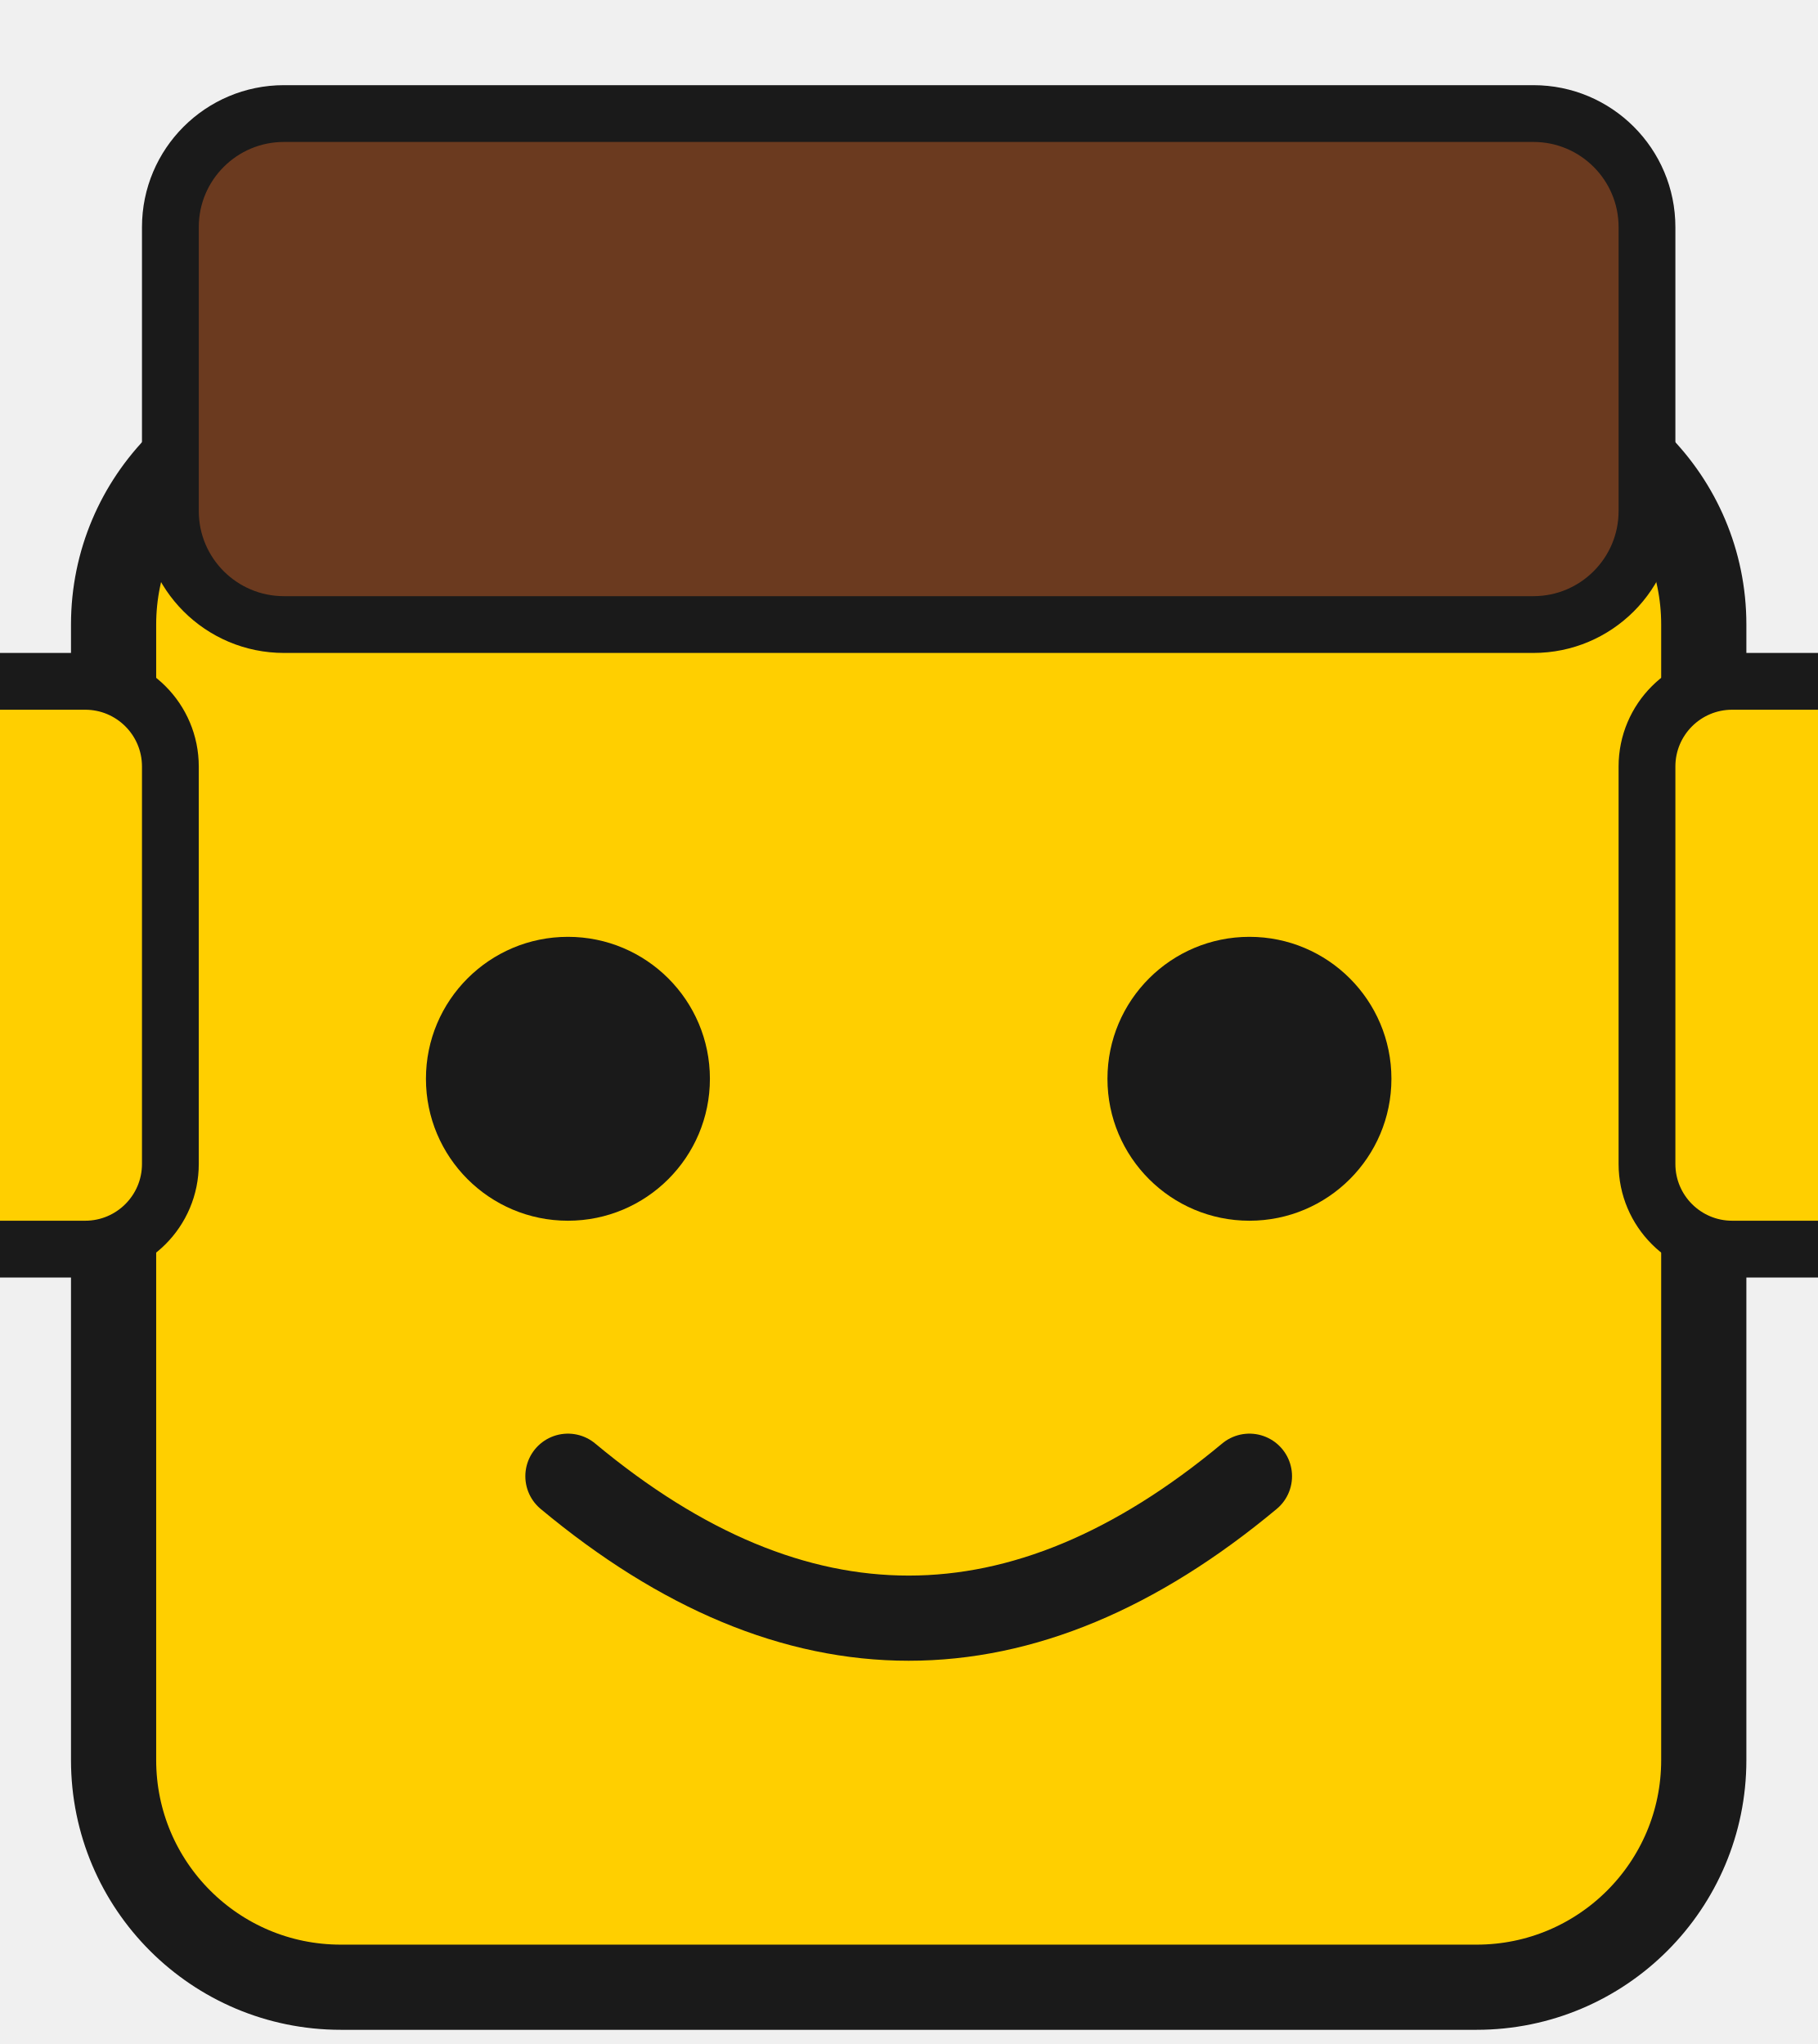
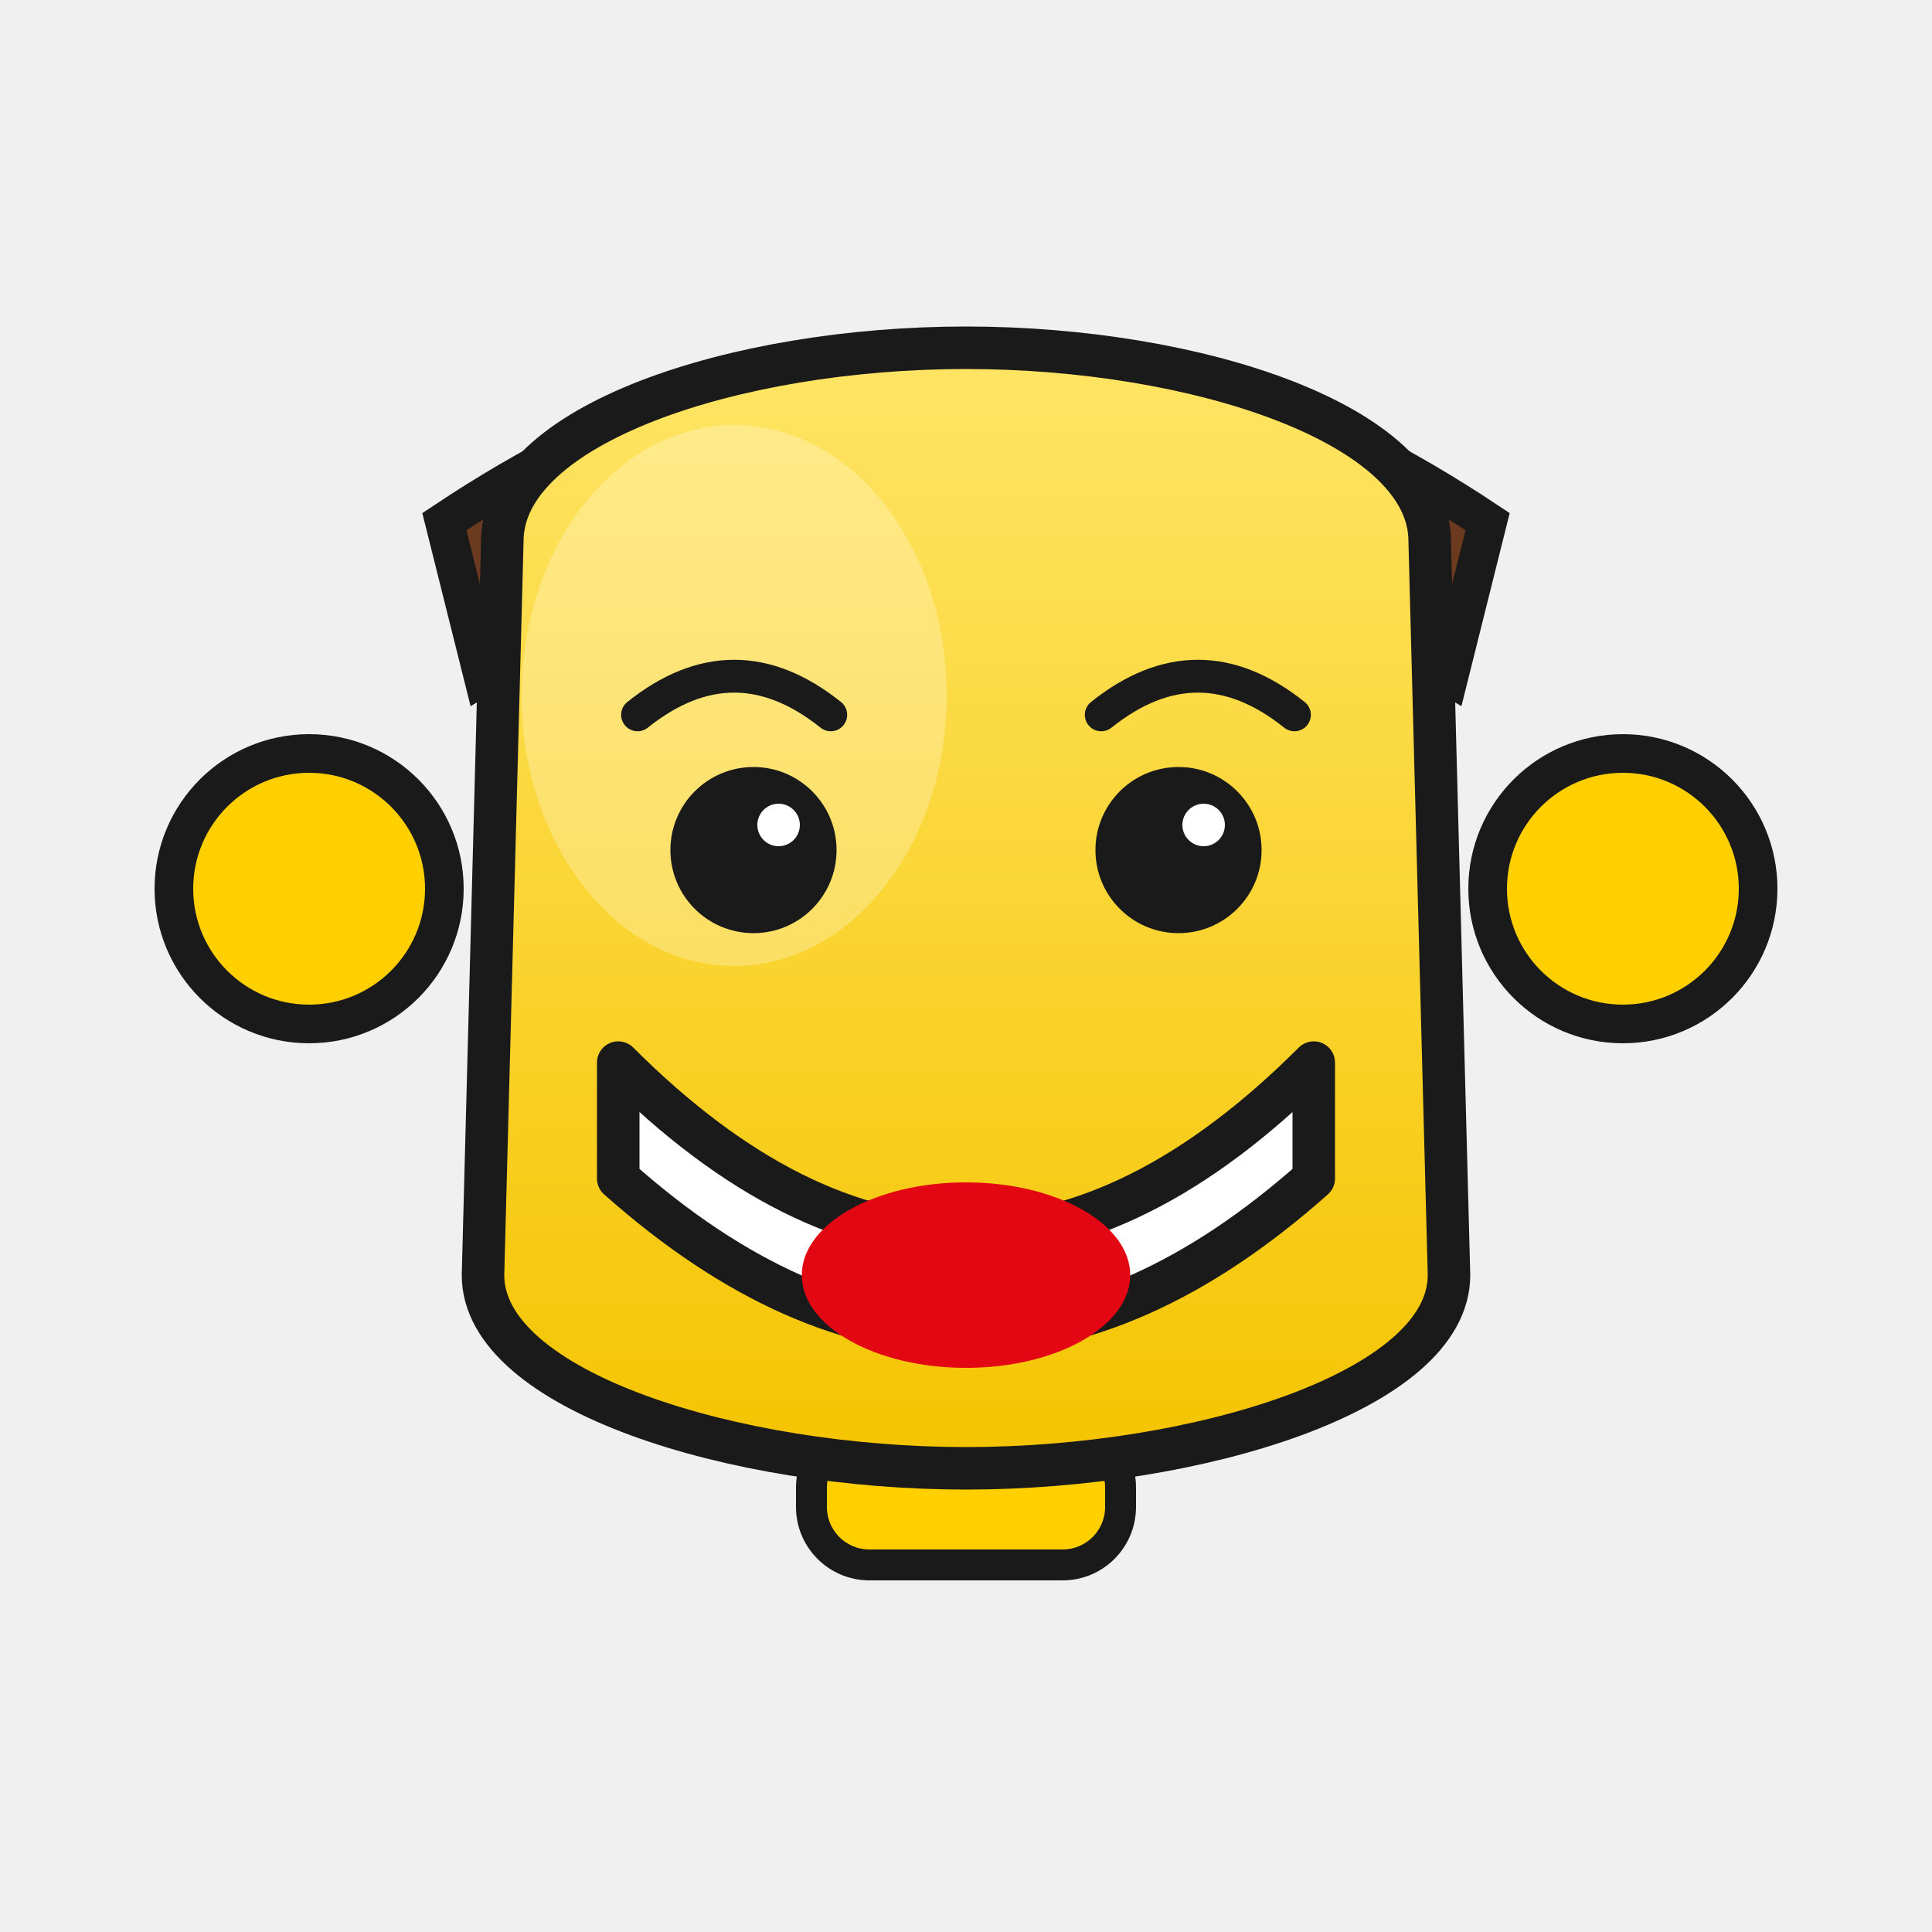
- <svg xmlns="http://www.w3.org/2000/svg" viewBox="18 14 64 72">
-   <rect x="22" y="28" width="56" height="56" rx="8" fill="#FFCF00" stroke="#1a1a1a" stroke-width="3" />
-   <rect x="24" y="18" width="52" height="18" rx="4" fill="#6B3A1F" stroke="#1a1a1a" stroke-width="2" />
-   <rect x="14" y="38" width="10" height="20" rx="3" fill="#FFCF00" stroke="#1a1a1a" stroke-width="2" />
-   <rect x="76" y="38" width="10" height="20" rx="3" fill="#FFCF00" stroke="#1a1a1a" stroke-width="2" />
-   <circle cx="38" cy="52" r="5" fill="#1a1a1a" />
-   <circle cx="62" cy="52" r="5" fill="#1a1a1a" />
-   <path d="M38 66 Q50 76 62 66" fill="none" stroke="#1a1a1a" stroke-width="3" stroke-linecap="round" />
+ <svg xmlns="http://www.w3.org/2000/svg" viewBox="0 0 100 100">
+   <defs>
+     <linearGradient id="ears-body" x1="0%" y1="0%" x2="0%" y2="100%">
+       <stop offset="0%" stop-color="#FFE566" />
+       <stop offset="100%" stop-color="#F5C400" />
+     </linearGradient>
+   </defs>
+   <path d="M 23 27 Q 50 9 77 27 L 75 35 Q 50 20 25 35 Z" fill="#6B3A1F" stroke="#1a1a1a" stroke-width="2" />
+   <circle cx="16" cy="46" r="7" fill="#FFCF00" stroke="#1a1a1a" stroke-width="2" />
+   <circle cx="84" cy="46" r="7" fill="#FFCF00" stroke="#1a1a1a" stroke-width="2" />
+   <rect x="42" y="74" width="16" height="7" rx="3" fill="#FFCF00" stroke="#1a1a1a" stroke-width="1.6" />
+   <path d="M 26 28 C 26 22 38 18 50 18 C 62 18 74 22 74 28 L 75 66 C 75 72 62 76 50 76 C 38 76 25 72 25 66 Z" fill="url(#ears-body)" stroke="#1a1a1a" stroke-width="2.2" />
+   <ellipse cx="38" cy="36" rx="11" ry="14" fill="#fff" opacity="0.26" />
+   <path d="M 33 37 Q 38 33 43 37" fill="none" stroke="#1a1a1a" stroke-width="1.7" stroke-linecap="round" />
+   <path d="M 57 37 Q 62 33 67 37" fill="none" stroke="#1a1a1a" stroke-width="1.7" stroke-linecap="round" />
+   <circle cx="39" cy="44" r="4.3" fill="#1a1a1a" />
+   <circle cx="40.3" cy="42.7" r="1.1" fill="#fff" />
+   <circle cx="61" cy="44" r="4.3" fill="#1a1a1a" />
+   <circle cx="62.3" cy="42.7" r="1.1" fill="#fff" />
+   <path d="M 32 55 Q 50 73 68 55 L 68 61 Q 50 77 32 61 Z" fill="#fff" stroke="#1a1a1a" stroke-width="2.2" stroke-linejoin="round" />
+   <ellipse cx="50" cy="66" rx="8.5" ry="4.8" fill="#E30613" />
</svg>
